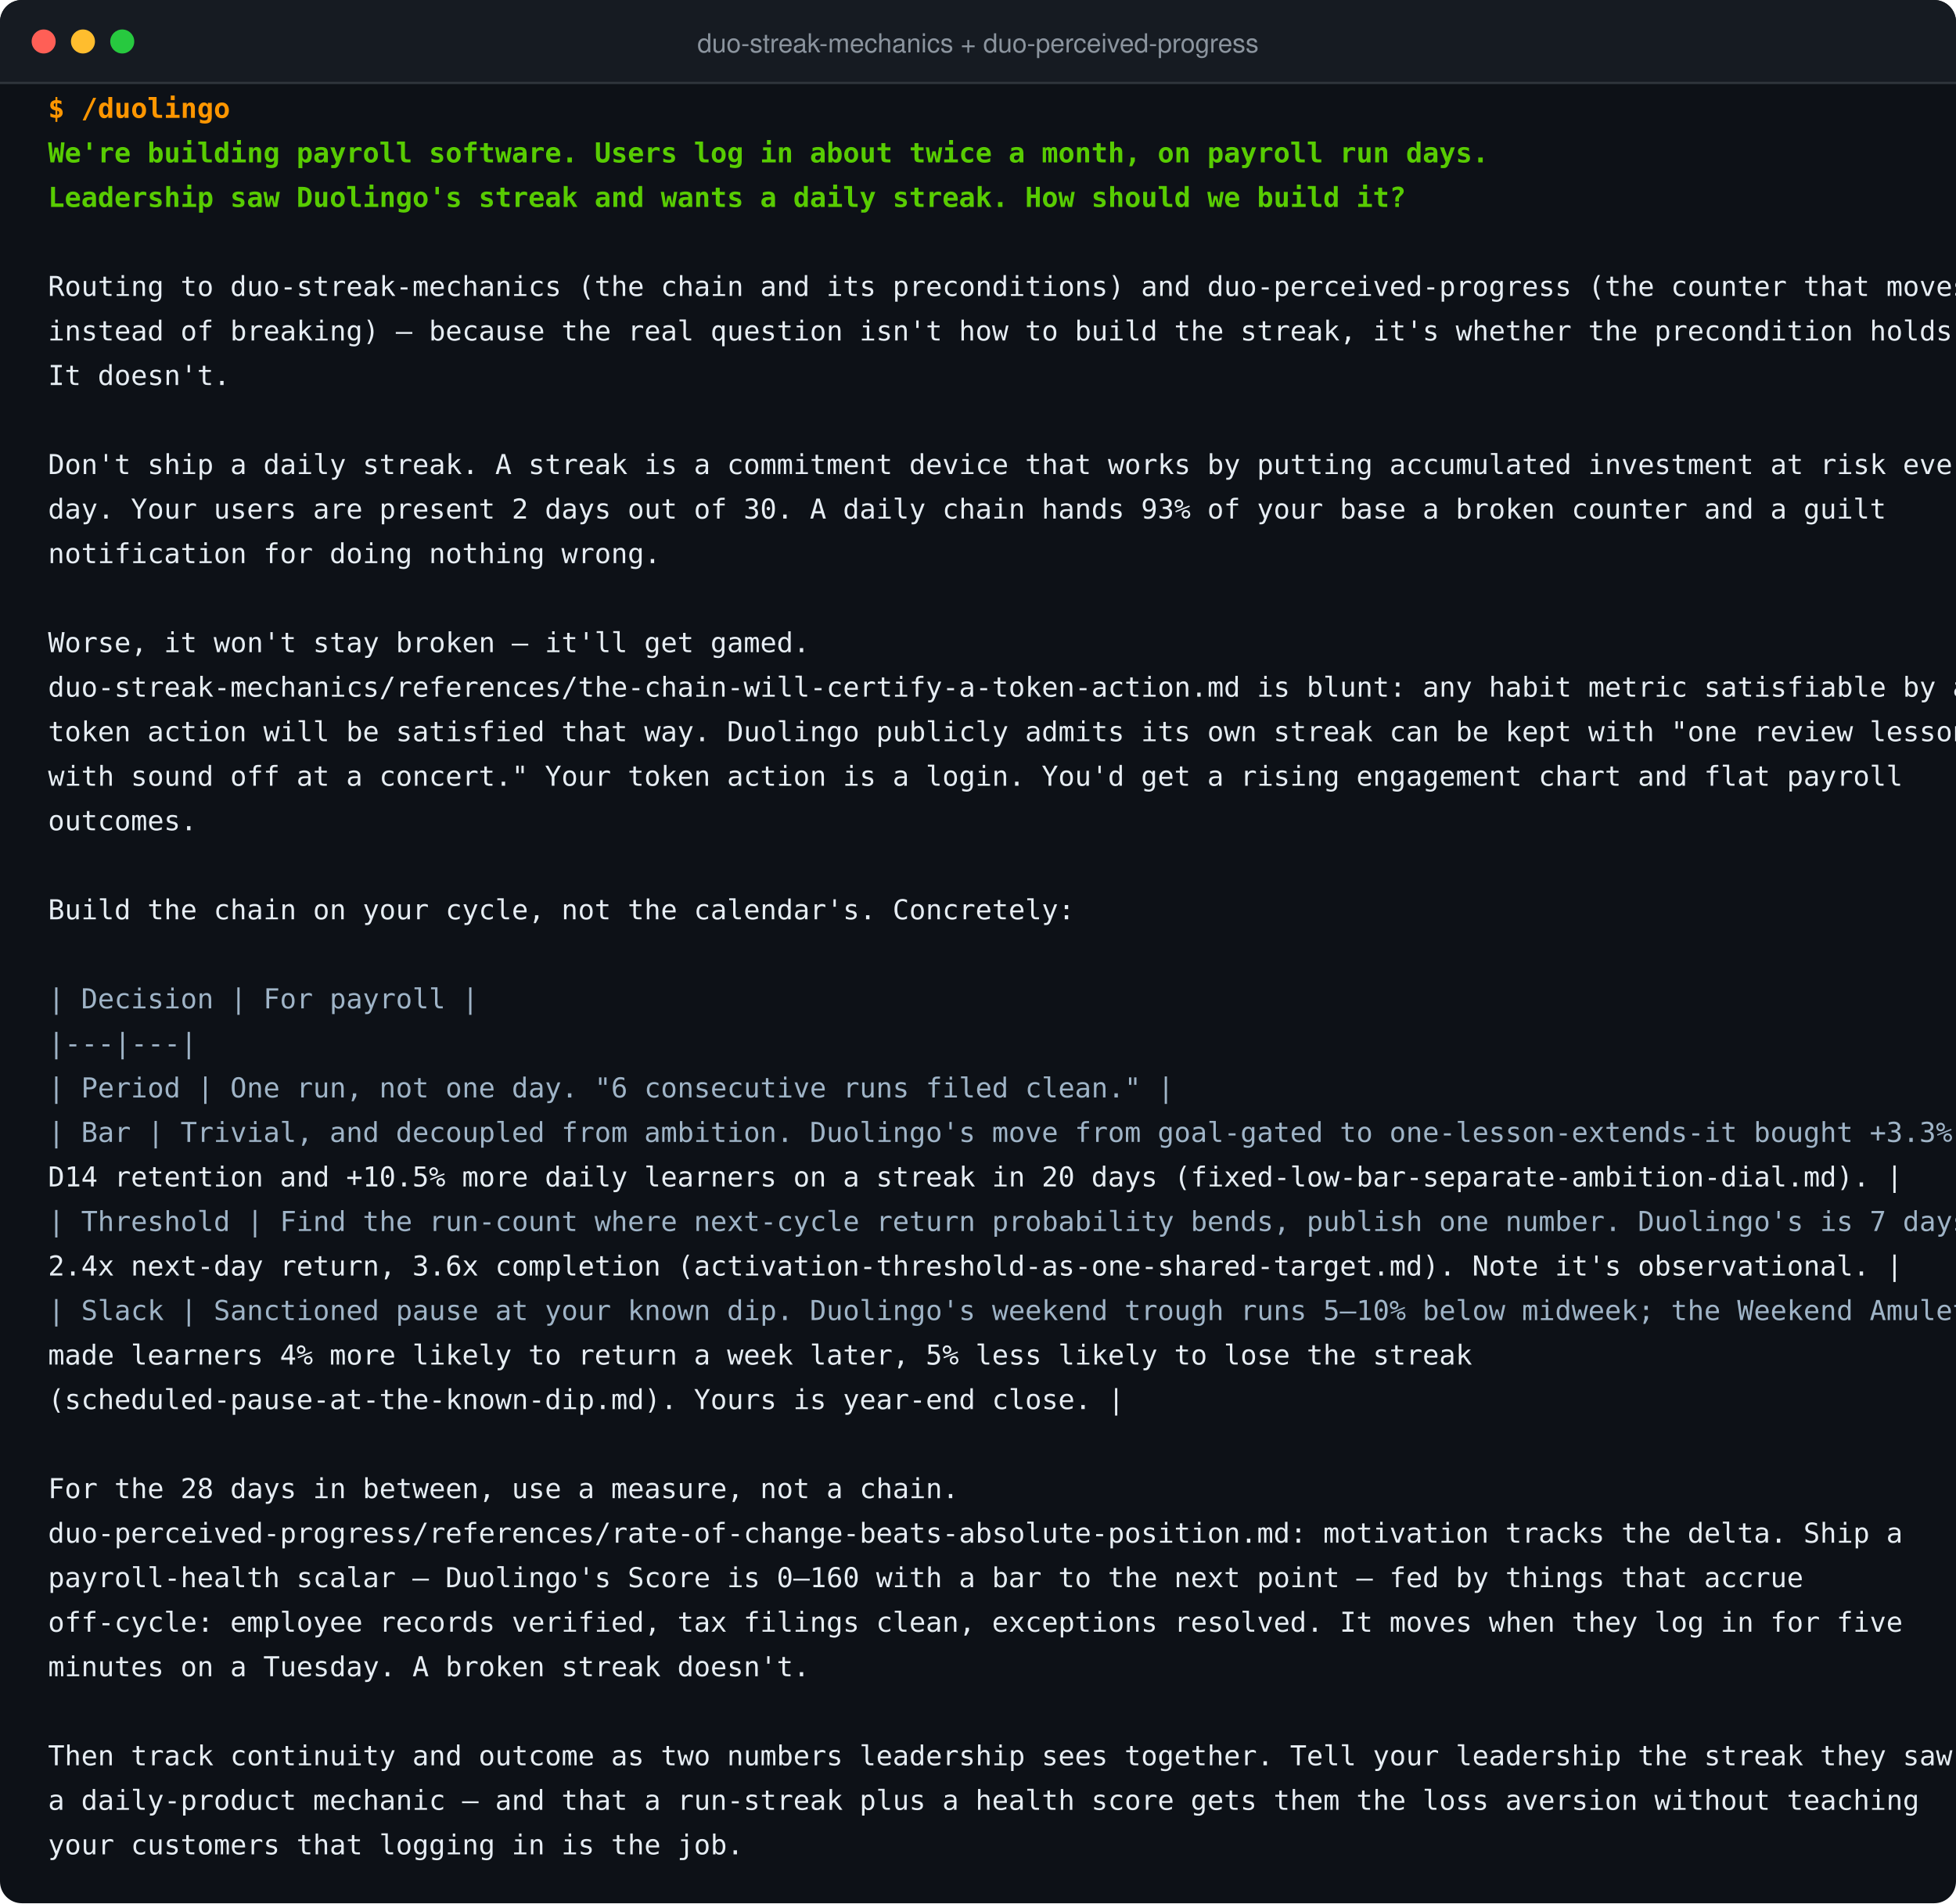
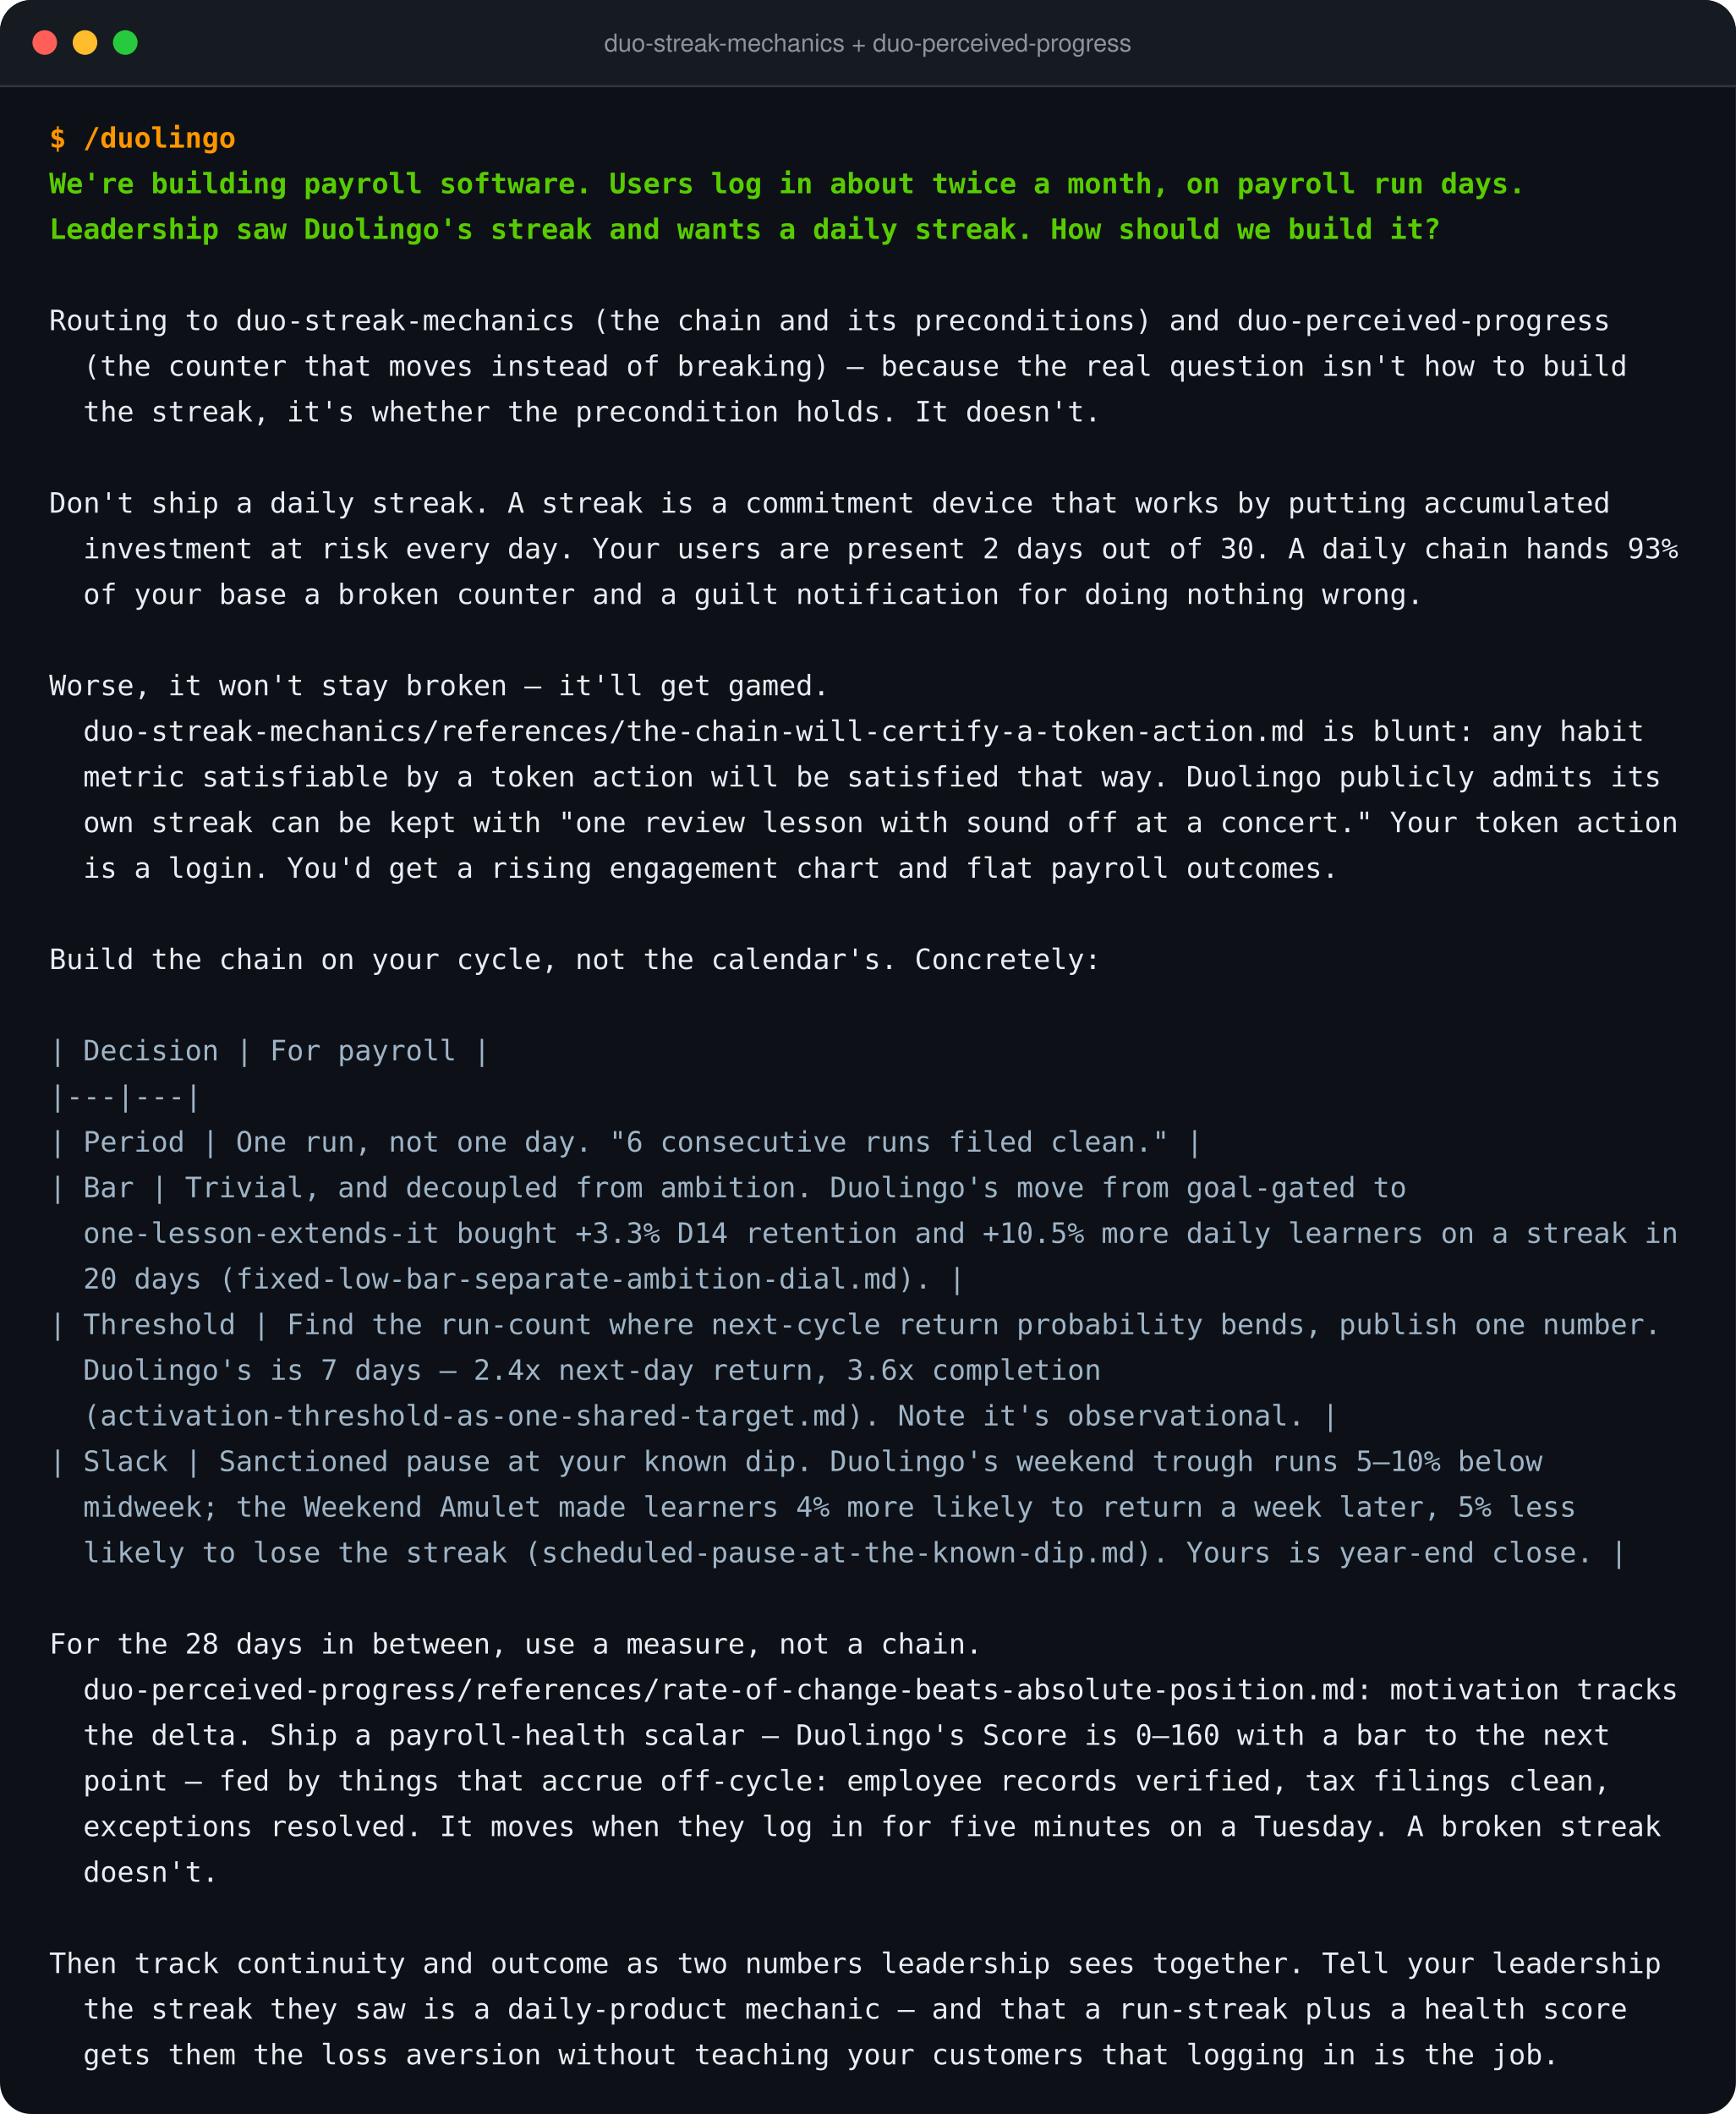
- <svg xmlns="http://www.w3.org/2000/svg" width="896" height="872" viewBox="0 0 896 872" font-family="ui-monospace, SFMono-Regular, 'SF Mono', Menlo, Consolas, monospace">
-   <rect width="896" height="872" rx="10" fill="#0d1117" />
-   <rect width="896" height="38" rx="10" fill="#161b22" />
-   <rect y="28" width="896" height="10" fill="#161b22" />
-   <line x1="0" y1="38" x2="896" y2="38" stroke="#30363d" />
+ <svg xmlns="http://www.w3.org/2000/svg" role="img" width="776" height="945" viewBox="0 0 776 945" font-family="ui-monospace, SFMono-Regular, 'SF Mono', Menlo, Consolas, monospace">
+   <rect width="776" height="945" rx="14" fill="#0d1117" />
+   <rect width="776" height="38" rx="14" fill="#161b22" />
+   <rect y="24" width="776" height="14" fill="#161b22" />
+   <rect y="38" width="776" height="1" fill="#30363d" />
  <circle cx="20" cy="19" r="5.5" fill="#FF5F56" />
  <circle cx="38" cy="19" r="5.5" fill="#FFBD2E" />
  <circle cx="56" cy="19" r="5.5" fill="#27C93F" />
-   <text x="448" y="24" fill="#8b949e" font-size="12" text-anchor="middle" font-family="-apple-system, BlinkMacSystemFont, 'Segoe UI', Helvetica, Arial, sans-serif">duo-streak-mechanics + duo-perceived-progress</text>
-   <text x="22" y="54" fill="#FF9600" font-size="12.6" font-weight="700">$ /duolingo</text>
-   <text x="22" y="74.4" fill="#58CC02" font-size="12.6" font-weight="600">We're building payroll software. Users log in about twice a month, on payroll run days.</text>
-   <text x="22" y="94.8" fill="#58CC02" font-size="12.6" font-weight="600">Leadership saw Duolingo's streak and wants a daily streak. How should we build it?</text>
-   <text x="22" y="115.2" fill="#e6edf3" font-size="12.6" font-weight="400" />
-   <text x="22" y="135.6" fill="#e6edf3" font-size="12.6" font-weight="400">Routing to duo-streak-mechanics (the chain and its preconditions) and duo-perceived-progress (the counter that moves</text>
-   <text x="22" y="156" fill="#e6edf3" font-size="12.6" font-weight="400">  instead of breaking) — because the real question isn't how to build the streak, it's whether the precondition holds.</text>
-   <text x="22" y="176.4" fill="#e6edf3" font-size="12.6" font-weight="400">  It doesn't.</text>
-   <text x="22" y="196.8" fill="#e6edf3" font-size="12.6" font-weight="400" />
-   <text x="22" y="217.2" fill="#e6edf3" font-size="12.6" font-weight="400">Don't ship a daily streak. A streak is a commitment device that works by putting accumulated investment at risk every</text>
-   <text x="22" y="237.6" fill="#e6edf3" font-size="12.6" font-weight="400">  day. Your users are present 2 days out of 30. A daily chain hands 93% of your base a broken counter and a guilt</text>
-   <text x="22" y="258" fill="#e6edf3" font-size="12.6" font-weight="400">  notification for doing nothing wrong.</text>
-   <text x="22" y="278.4" fill="#e6edf3" font-size="12.6" font-weight="400" />
-   <text x="22" y="298.8" fill="#e6edf3" font-size="12.6" font-weight="400">Worse, it won't stay broken — it'll get gamed.</text>
-   <text x="22" y="319.2" fill="#e6edf3" font-size="12.6" font-weight="400">  duo-streak-mechanics/references/the-chain-will-certify-a-token-action.md is blunt: any habit metric satisfiable by a</text>
-   <text x="22" y="339.6" fill="#e6edf3" font-size="12.6" font-weight="400">  token action will be satisfied that way. Duolingo publicly admits its own streak can be kept with "one review lesson</text>
-   <text x="22" y="360" fill="#e6edf3" font-size="12.6" font-weight="400">  with sound off at a concert." Your token action is a login. You'd get a rising engagement chart and flat payroll</text>
-   <text x="22" y="380.4" fill="#e6edf3" font-size="12.6" font-weight="400">  outcomes.</text>
-   <text x="22" y="400.8" fill="#e6edf3" font-size="12.6" font-weight="400" />
-   <text x="22" y="421.2" fill="#e6edf3" font-size="12.6" font-weight="400">Build the chain on your cycle, not the calendar's. Concretely:</text>
-   <text x="22" y="441.6" fill="#e6edf3" font-size="12.6" font-weight="400" />
-   <text x="22" y="462" fill="#9fb4c7" font-size="12.6" font-weight="400">| Decision | For payroll |</text>
-   <text x="22" y="482.4" fill="#9fb4c7" font-size="12.6" font-weight="400">|---|---|</text>
-   <text x="22" y="502.8" fill="#9fb4c7" font-size="12.6" font-weight="400">| Period | One run, not one day. "6 consecutive runs filed clean." |</text>
-   <text x="22" y="523.2" fill="#9fb4c7" font-size="12.6" font-weight="400">| Bar | Trivial, and decoupled from ambition. Duolingo's move from goal-gated to one-lesson-extends-it bought +3.3%</text>
-   <text x="22" y="543.6" fill="#e6edf3" font-size="12.6" font-weight="400">  D14 retention and +10.5% more daily learners on a streak in 20 days (fixed-low-bar-separate-ambition-dial.md). |</text>
-   <text x="22" y="564" fill="#9fb4c7" font-size="12.6" font-weight="400">| Threshold | Find the run-count where next-cycle return probability bends, publish one number. Duolingo's is 7 days —</text>
-   <text x="22" y="584.4" fill="#e6edf3" font-size="12.6" font-weight="400">  2.4x next-day return, 3.6x completion (activation-threshold-as-one-shared-target.md). Note it's observational. |</text>
-   <text x="22" y="604.8" fill="#9fb4c7" font-size="12.6" font-weight="400">| Slack | Sanctioned pause at your known dip. Duolingo's weekend trough runs 5–10% below midweek; the Weekend Amulet</text>
-   <text x="22" y="625.2" fill="#e6edf3" font-size="12.6" font-weight="400">  made learners 4% more likely to return a week later, 5% less likely to lose the streak</text>
-   <text x="22" y="645.6" fill="#e6edf3" font-size="12.6" font-weight="400">  (scheduled-pause-at-the-known-dip.md). Yours is year-end close. |</text>
-   <text x="22" y="666" fill="#e6edf3" font-size="12.6" font-weight="400" />
-   <text x="22" y="686.4" fill="#e6edf3" font-size="12.6" font-weight="400">For the 28 days in between, use a measure, not a chain.</text>
-   <text x="22" y="706.8" fill="#e6edf3" font-size="12.6" font-weight="400">  duo-perceived-progress/references/rate-of-change-beats-absolute-position.md: motivation tracks the delta. Ship a</text>
-   <text x="22" y="727.2" fill="#e6edf3" font-size="12.6" font-weight="400">  payroll-health scalar — Duolingo's Score is 0–160 with a bar to the next point — fed by things that accrue</text>
-   <text x="22" y="747.6" fill="#e6edf3" font-size="12.6" font-weight="400">  off-cycle: employee records verified, tax filings clean, exceptions resolved. It moves when they log in for five</text>
-   <text x="22" y="768" fill="#e6edf3" font-size="12.6" font-weight="400">  minutes on a Tuesday. A broken streak doesn't.</text>
-   <text x="22" y="788.4" fill="#e6edf3" font-size="12.6" font-weight="400" />
-   <text x="22" y="808.8" fill="#e6edf3" font-size="12.6" font-weight="400">Then track continuity and outcome as two numbers leadership sees together. Tell your leadership the streak they saw is</text>
-   <text x="22" y="829.2" fill="#e6edf3" font-size="12.6" font-weight="400">  a daily-product mechanic — and that a run-streak plus a health score gets them the loss aversion without teaching</text>
-   <text x="22" y="849.6" fill="#e6edf3" font-size="12.6" font-weight="400">  your customers that logging in is the job.</text>
+   <text x="388" y="23" fill="#8b949e" font-size="11" text-anchor="middle" font-family="-apple-system, BlinkMacSystemFont, 'Segoe UI', Helvetica, Arial, sans-serif">duo-streak-mechanics + duo-perceived-progress</text>
+   <text xml:space="preserve" x="22" y="66" fill="#FF9600" font-size="12.6" font-weight="700">$ /duolingo</text>
+   <text xml:space="preserve" x="22" y="86.4" fill="#58CC02" font-size="12.6" font-weight="700">We're building payroll software. Users log in about twice a month, on payroll run days.</text>
+   <text xml:space="preserve" x="22" y="106.8" fill="#58CC02" font-size="12.6" font-weight="700">Leadership saw Duolingo's streak and wants a daily streak. How should we build it?</text>
+   <text xml:space="preserve" x="22" y="147.6" fill="#e6edf3" font-size="12.6" font-weight="400">Routing to duo-streak-mechanics (the chain and its preconditions) and duo-perceived-progress</text>
+   <text xml:space="preserve" x="22" y="168" fill="#e6edf3" font-size="12.6" font-weight="400">  (the counter that moves instead of breaking) — because the real question isn't how to build</text>
+   <text xml:space="preserve" x="22" y="188.4" fill="#e6edf3" font-size="12.6" font-weight="400">  the streak, it's whether the precondition holds. It doesn't.</text>
+   <text xml:space="preserve" x="22" y="229.2" fill="#e6edf3" font-size="12.6" font-weight="400">Don't ship a daily streak. A streak is a commitment device that works by putting accumulated</text>
+   <text xml:space="preserve" x="22" y="249.6" fill="#e6edf3" font-size="12.6" font-weight="400">  investment at risk every day. Your users are present 2 days out of 30. A daily chain hands 93%</text>
+   <text xml:space="preserve" x="22" y="270" fill="#e6edf3" font-size="12.6" font-weight="400">  of your base a broken counter and a guilt notification for doing nothing wrong.</text>
+   <text xml:space="preserve" x="22" y="310.8" fill="#e6edf3" font-size="12.6" font-weight="400">Worse, it won't stay broken — it'll get gamed.</text>
+   <text xml:space="preserve" x="22" y="331.2" fill="#e6edf3" font-size="12.6" font-weight="400">  duo-streak-mechanics/references/the-chain-will-certify-a-token-action.md is blunt: any habit</text>
+   <text xml:space="preserve" x="22" y="351.6" fill="#e6edf3" font-size="12.6" font-weight="400">  metric satisfiable by a token action will be satisfied that way. Duolingo publicly admits its</text>
+   <text xml:space="preserve" x="22" y="372" fill="#e6edf3" font-size="12.6" font-weight="400">  own streak can be kept with "one review lesson with sound off at a concert." Your token action</text>
+   <text xml:space="preserve" x="22" y="392.4" fill="#e6edf3" font-size="12.6" font-weight="400">  is a login. You'd get a rising engagement chart and flat payroll outcomes.</text>
+   <text xml:space="preserve" x="22" y="433.2" fill="#e6edf3" font-size="12.6" font-weight="400">Build the chain on your cycle, not the calendar's. Concretely:</text>
+   <text xml:space="preserve" x="22" y="474" fill="#9fb4c7" font-size="12.6" font-weight="400">| Decision | For payroll |</text>
+   <text xml:space="preserve" x="22" y="494.4" fill="#9fb4c7" font-size="12.6" font-weight="400">|---|---|</text>
+   <text xml:space="preserve" x="22" y="514.8" fill="#9fb4c7" font-size="12.6" font-weight="400">| Period | One run, not one day. "6 consecutive runs filed clean." |</text>
+   <text xml:space="preserve" x="22" y="535.2" fill="#9fb4c7" font-size="12.6" font-weight="400">| Bar | Trivial, and decoupled from ambition. Duolingo's move from goal-gated to</text>
+   <text xml:space="preserve" x="22" y="555.6" fill="#9fb4c7" font-size="12.6" font-weight="400">  one-lesson-extends-it bought +3.3% D14 retention and +10.5% more daily learners on a streak in</text>
+   <text xml:space="preserve" x="22" y="576" fill="#9fb4c7" font-size="12.6" font-weight="400">  20 days (fixed-low-bar-separate-ambition-dial.md). |</text>
+   <text xml:space="preserve" x="22" y="596.4" fill="#9fb4c7" font-size="12.6" font-weight="400">| Threshold | Find the run-count where next-cycle return probability bends, publish one number.</text>
+   <text xml:space="preserve" x="22" y="616.8" fill="#9fb4c7" font-size="12.6" font-weight="400">  Duolingo's is 7 days — 2.4x next-day return, 3.6x completion</text>
+   <text xml:space="preserve" x="22" y="637.2" fill="#9fb4c7" font-size="12.6" font-weight="400">  (activation-threshold-as-one-shared-target.md). Note it's observational. |</text>
+   <text xml:space="preserve" x="22" y="657.6" fill="#9fb4c7" font-size="12.6" font-weight="400">| Slack | Sanctioned pause at your known dip. Duolingo's weekend trough runs 5–10% below</text>
+   <text xml:space="preserve" x="22" y="678" fill="#9fb4c7" font-size="12.6" font-weight="400">  midweek; the Weekend Amulet made learners 4% more likely to return a week later, 5% less</text>
+   <text xml:space="preserve" x="22" y="698.4" fill="#9fb4c7" font-size="12.6" font-weight="400">  likely to lose the streak (scheduled-pause-at-the-known-dip.md). Yours is year-end close. |</text>
+   <text xml:space="preserve" x="22" y="739.2" fill="#e6edf3" font-size="12.6" font-weight="400">For the 28 days in between, use a measure, not a chain.</text>
+   <text xml:space="preserve" x="22" y="759.6" fill="#e6edf3" font-size="12.6" font-weight="400">  duo-perceived-progress/references/rate-of-change-beats-absolute-position.md: motivation tracks</text>
+   <text xml:space="preserve" x="22" y="780" fill="#e6edf3" font-size="12.6" font-weight="400">  the delta. Ship a payroll-health scalar — Duolingo's Score is 0–160 with a bar to the next</text>
+   <text xml:space="preserve" x="22" y="800.4" fill="#e6edf3" font-size="12.6" font-weight="400">  point — fed by things that accrue off-cycle: employee records verified, tax filings clean,</text>
+   <text xml:space="preserve" x="22" y="820.8" fill="#e6edf3" font-size="12.6" font-weight="400">  exceptions resolved. It moves when they log in for five minutes on a Tuesday. A broken streak</text>
+   <text xml:space="preserve" x="22" y="841.2" fill="#e6edf3" font-size="12.6" font-weight="400">  doesn't.</text>
+   <text xml:space="preserve" x="22" y="882" fill="#e6edf3" font-size="12.6" font-weight="400">Then track continuity and outcome as two numbers leadership sees together. Tell your leadership</text>
+   <text xml:space="preserve" x="22" y="902.4" fill="#e6edf3" font-size="12.6" font-weight="400">  the streak they saw is a daily-product mechanic — and that a run-streak plus a health score</text>
+   <text xml:space="preserve" x="22" y="922.8" fill="#e6edf3" font-size="12.6" font-weight="400">  gets them the loss aversion without teaching your customers that logging in is the job.</text>
</svg>
